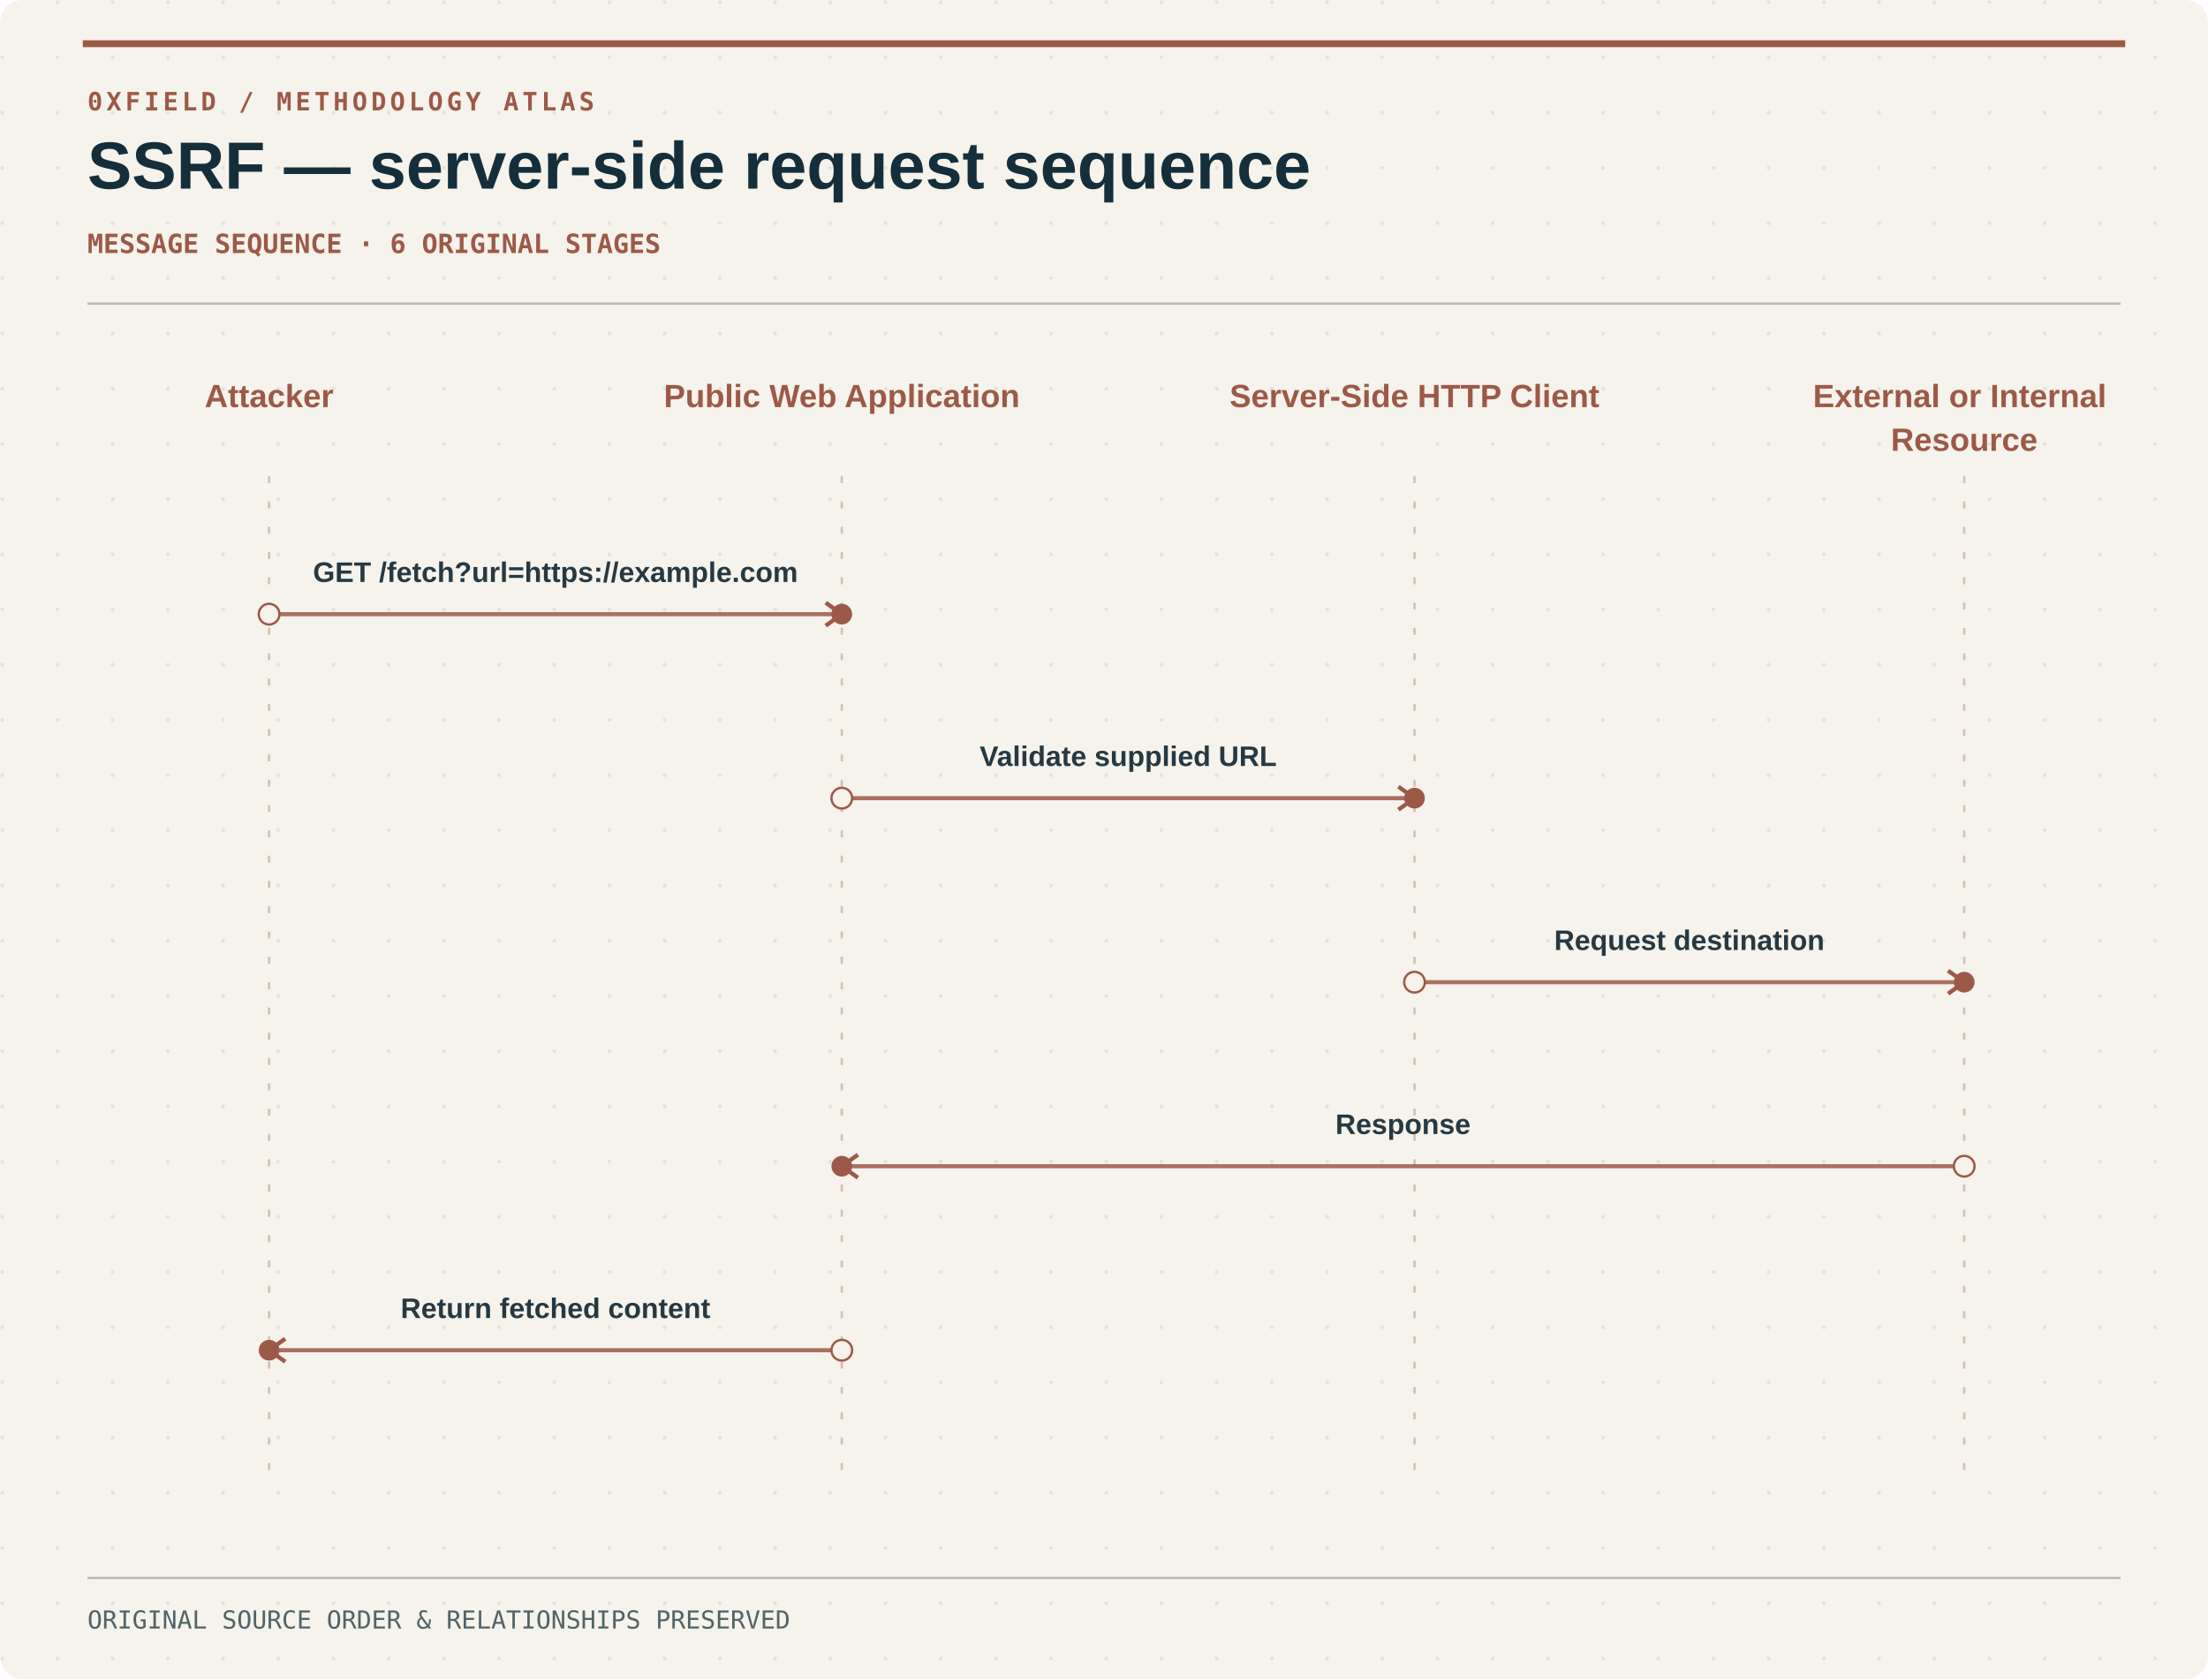
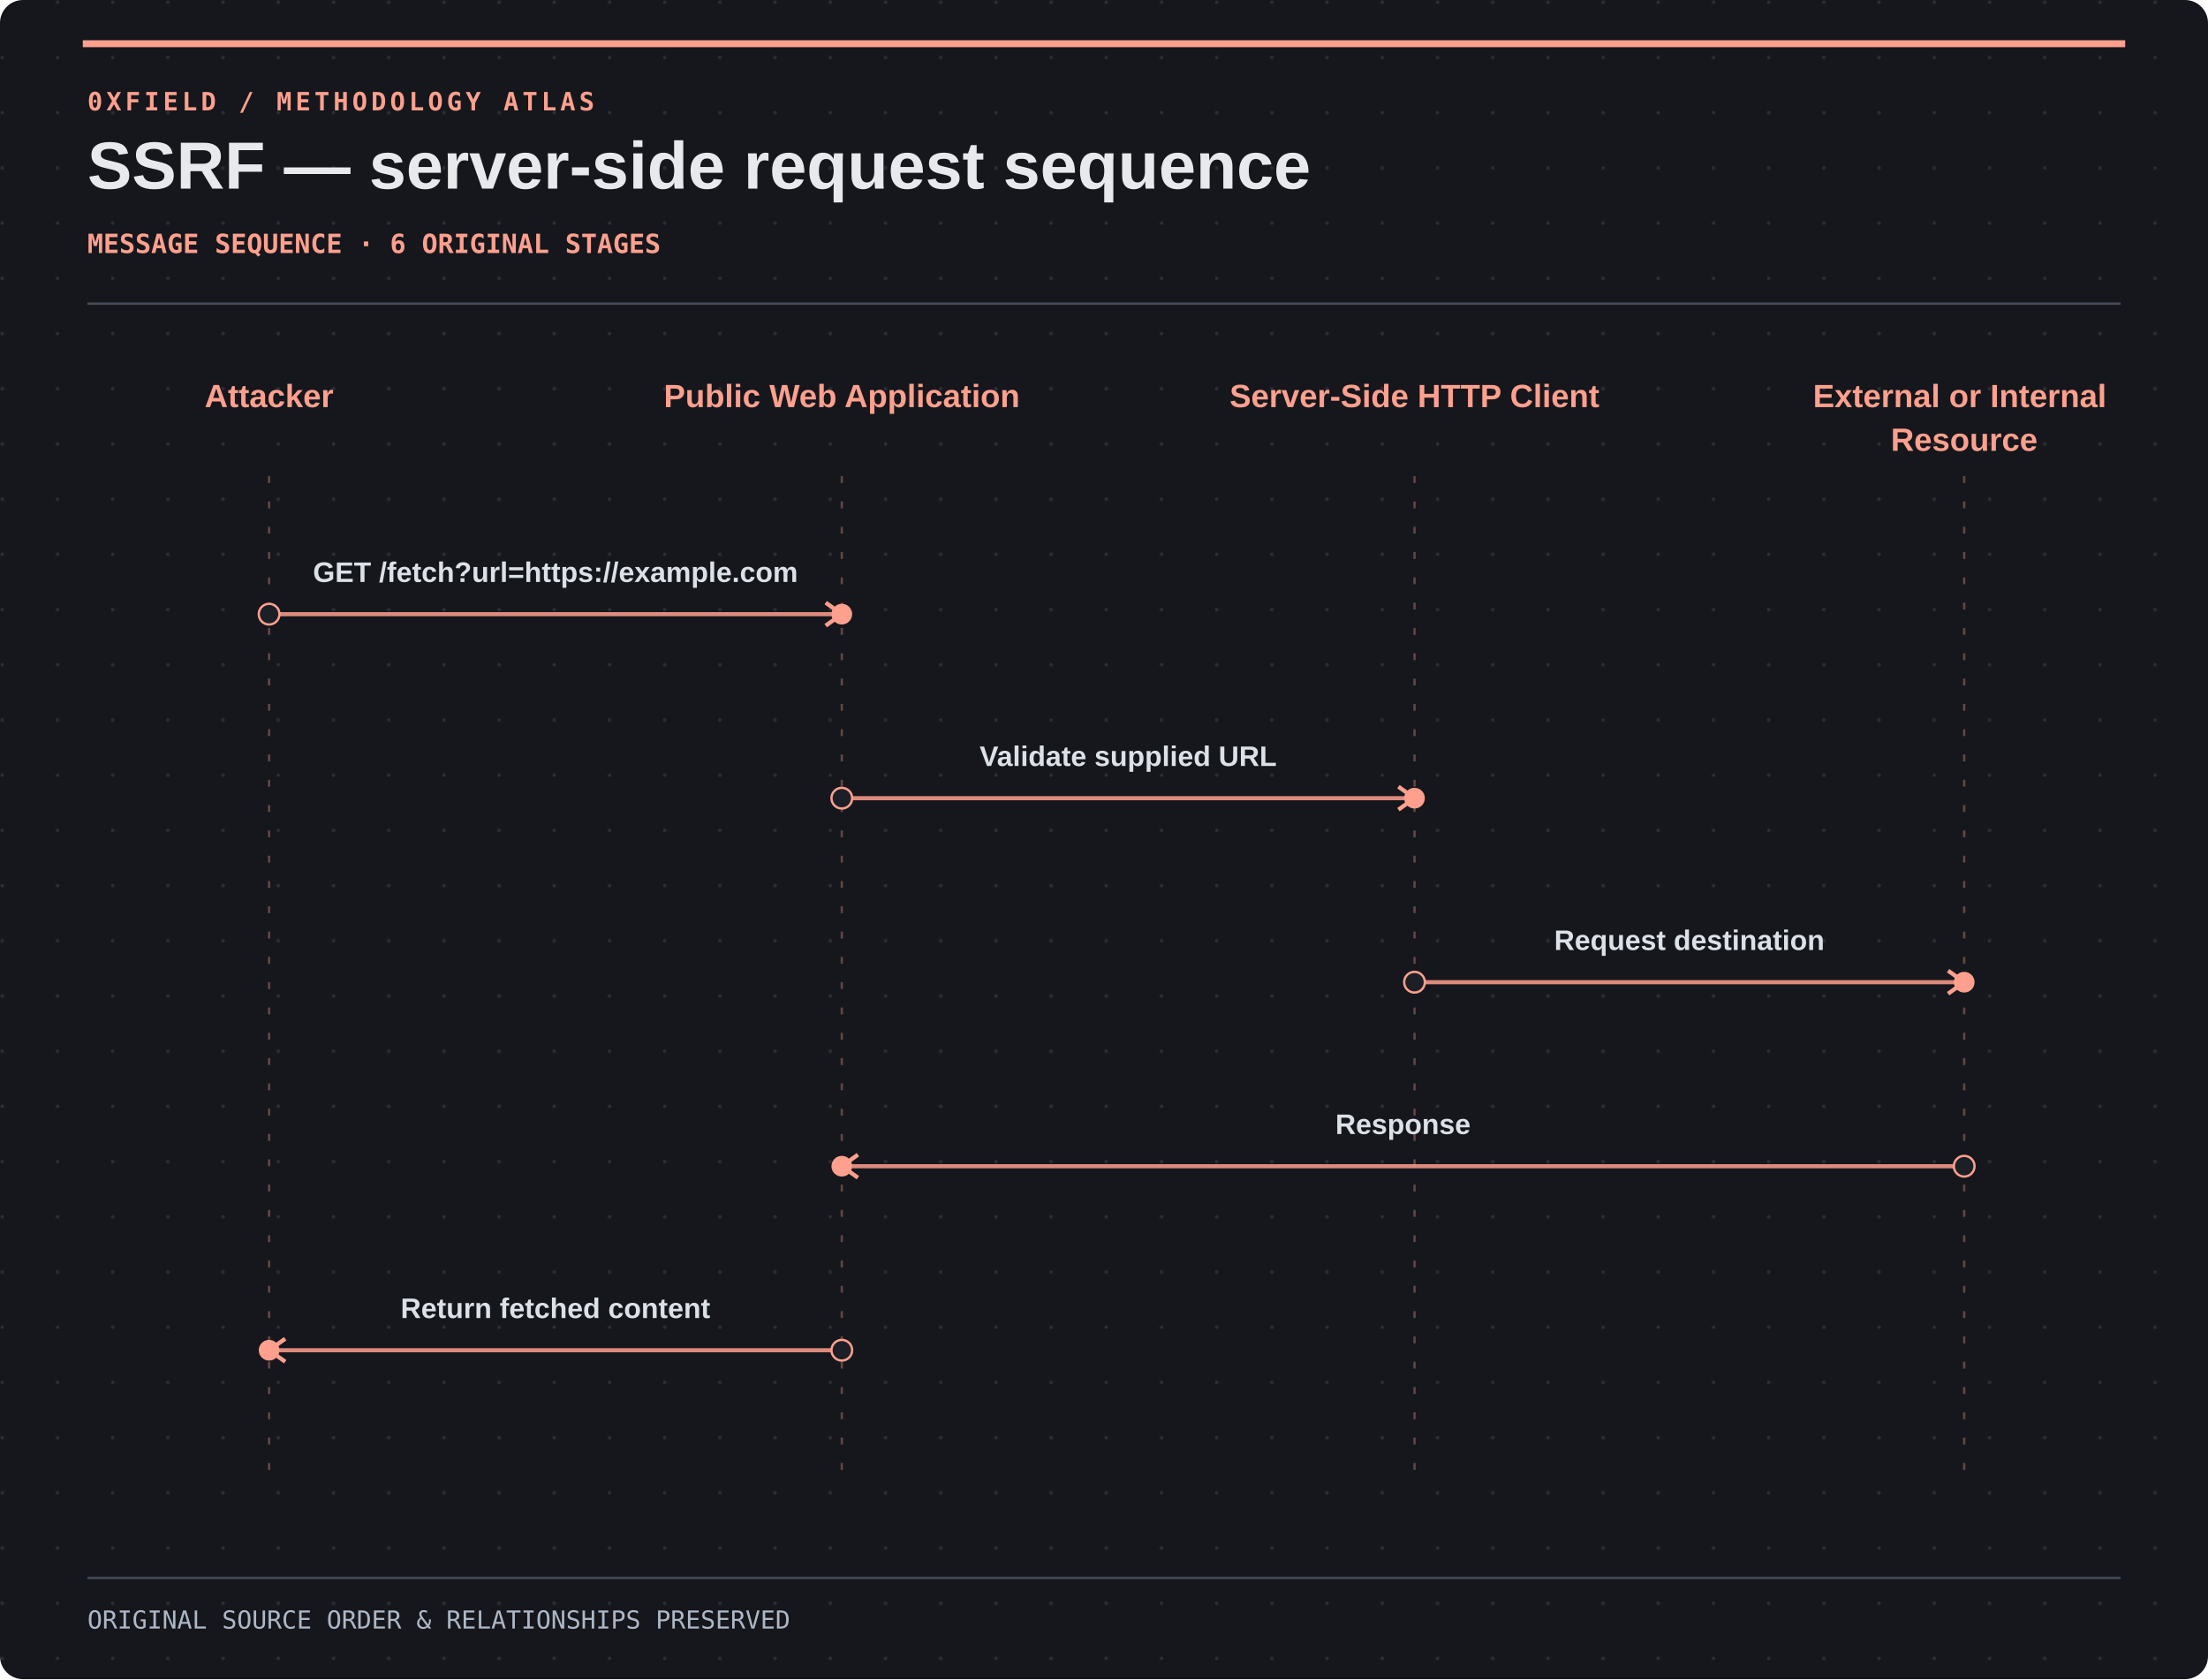
<svg xmlns="http://www.w3.org/2000/svg" width="960" height="730" viewBox="0 0 960 730" data-layout="sequence" role="img" aria-labelledby="atlas-title atlas-desc">
  <defs>
    <pattern id="atlas-dot" width="24" height="24" patternUnits="userSpaceOnUse">
-       <circle cx="1" cy="1" r=".8" fill="#8d9693" opacity=".19" />
+       <circle cx="1" cy="1" r=".8" fill="#8091a3" opacity=".19" />
    </pattern>
  </defs>
-   <rect width="960" height="730" rx="10" fill="#f5f3eb" />
+   <rect width="960" height="730" rx="10" fill="#15171c" />
  <rect width="960" height="730" rx="10" fill="url(#atlas-dot)" />
-   <path d="M36 19H924" stroke="#9d5948" stroke-width="3" />
-   <text x="38" y="48" font-family="Consolas,monospace" fill="#9d5948" font-size="11" letter-spacing="1.6" font-weight="700">0XFIELD  /  METHODOLOGY ATLAS</text>
-   <text x="38" y="82" font-family="Arial,Helvetica,sans-serif" font-weight="800" font-size="29" fill="#142e3c">SSRF — server-side request sequence</text>
-   <text x="38" y="110" font-family="Consolas,monospace" font-size="11.5" font-weight="700" fill="#9d5948">MESSAGE SEQUENCE  ·  6 ORIGINAL STAGES</text>
-   <path d="M38 132H922" stroke="#91a0a0" stroke-width="1" opacity=".68" />
-   <text x="117" y="177" font-family="Arial,Helvetica,sans-serif" font-size="14" font-weight="700" text-anchor="middle" fill="#9d5948">
+   <path d="M36 19H924" stroke="#ffa08e" stroke-width="3" />
+   <text x="38" y="48" font-family="Consolas,monospace" fill="#ffa08e" font-size="11" letter-spacing="1.6" font-weight="700">0XFIELD  /  METHODOLOGY ATLAS</text>
+   <text x="38" y="82" font-family="Arial,Helvetica,sans-serif" font-weight="800" font-size="29" fill="#e8e9ec">SSRF — server-side request sequence</text>
+   <text x="38" y="110" font-family="Consolas,monospace" font-size="11.5" font-weight="700" fill="#ffa08e">MESSAGE SEQUENCE  ·  6 ORIGINAL STAGES</text>
+   <path d="M38 132H922" stroke="#5c6674" stroke-width="1" opacity=".68" />
+   <text x="117" y="177" font-family="Arial,Helvetica,sans-serif" font-size="14" font-weight="700" text-anchor="middle" fill="#ffa08e">
    <tspan x="117" dy="0">Attacker</tspan>
  </text>
-   <path d="M117 207V640" stroke="#9d5948" stroke-dasharray="3 8" stroke-opacity=".34" />
-   <text x="366" y="177" font-family="Arial,Helvetica,sans-serif" font-size="14" font-weight="700" text-anchor="middle" fill="#9d5948">
+   <path d="M117 207V640" stroke="#ffa08e" stroke-dasharray="3 8" stroke-opacity=".34" />
+   <text x="366" y="177" font-family="Arial,Helvetica,sans-serif" font-size="14" font-weight="700" text-anchor="middle" fill="#ffa08e">
    <tspan x="366" dy="0">Public Web Application</tspan>
  </text>
-   <path d="M366 207V640" stroke="#9d5948" stroke-dasharray="3 8" stroke-opacity=".34" />
-   <text x="615" y="177" font-family="Arial,Helvetica,sans-serif" font-size="14" font-weight="700" text-anchor="middle" fill="#9d5948">
+   <path d="M366 207V640" stroke="#ffa08e" stroke-dasharray="3 8" stroke-opacity=".34" />
+   <text x="615" y="177" font-family="Arial,Helvetica,sans-serif" font-size="14" font-weight="700" text-anchor="middle" fill="#ffa08e">
    <tspan x="615" dy="0">Server-Side HTTP Client</tspan>
  </text>
-   <path d="M615 207V640" stroke="#9d5948" stroke-dasharray="3 8" stroke-opacity=".34" />
-   <text x="854" y="177" font-family="Arial,Helvetica,sans-serif" font-size="14" font-weight="700" text-anchor="middle" fill="#9d5948">
+   <path d="M615 207V640" stroke="#ffa08e" stroke-dasharray="3 8" stroke-opacity=".34" />
+   <text x="854" y="177" font-family="Arial,Helvetica,sans-serif" font-size="14" font-weight="700" text-anchor="middle" fill="#ffa08e">
    <tspan x="854" dy="0">External or Internal</tspan>
    <tspan x="854" dy="19">Resource</tspan>
  </text>
-   <path d="M854 207V640" stroke="#9d5948" stroke-dasharray="3 8" stroke-opacity=".34" />
+   <path d="M854 207V640" stroke="#ffa08e" stroke-dasharray="3 8" stroke-opacity=".34" />
  <g id="message-01">
-     <path d="M117 267H366" stroke="#9d5948" stroke-width="1.8" stroke-linejoin="round" fill="none" opacity=".85" />
-     <path d="M359 262L366 267L359 272" stroke="#9d5948" stroke-width="1.8" fill="none" />
-     <text x="241.5" y="253" font-family="Arial,Helvetica,sans-serif" font-size="12.3" font-weight="600" text-anchor="middle" fill="#263943">
+     <path d="M117 267H366" stroke="#ffa08e" stroke-width="1.8" stroke-linejoin="round" fill="none" opacity=".85" />
+     <path d="M359 262L366 267L359 272" stroke="#ffa08e" stroke-width="1.8" fill="none" />
+     <text x="241.5" y="253" font-family="Arial,Helvetica,sans-serif" font-size="12.3" font-weight="600" text-anchor="middle" fill="#dce1e8">
      <tspan x="241.5" dy="0">GET /fetch?url=https://example.com</tspan>
    </text>
-     <circle cx="117" cy="267" r="4.5" fill="#f5f3ea" stroke="#9d5948" />
-     <circle cx="366" cy="267" r="4.5" fill="#9d5948" />
+     <circle cx="117" cy="267" r="4.5" fill="#1c1f26" stroke="#ffa08e" />
+     <circle cx="366" cy="267" r="4.5" fill="#ffa08e" />
  </g>
  <g id="message-02">
-     <path d="M366 347H615" stroke="#9d5948" stroke-width="1.8" stroke-linejoin="round" fill="none" opacity=".85" />
-     <path d="M608 342L615 347L608 352" stroke="#9d5948" stroke-width="1.8" fill="none" />
-     <text x="490.5" y="333" font-family="Arial,Helvetica,sans-serif" font-size="12.3" font-weight="600" text-anchor="middle" fill="#263943">
+     <path d="M366 347H615" stroke="#ffa08e" stroke-width="1.8" stroke-linejoin="round" fill="none" opacity=".85" />
+     <path d="M608 342L615 347L608 352" stroke="#ffa08e" stroke-width="1.8" fill="none" />
+     <text x="490.5" y="333" font-family="Arial,Helvetica,sans-serif" font-size="12.3" font-weight="600" text-anchor="middle" fill="#dce1e8">
      <tspan x="490.5" dy="0">Validate supplied URL</tspan>
    </text>
-     <circle cx="366" cy="347" r="4.5" fill="#f5f3ea" stroke="#9d5948" />
-     <circle cx="615" cy="347" r="4.5" fill="#9d5948" />
+     <circle cx="366" cy="347" r="4.5" fill="#1c1f26" stroke="#ffa08e" />
+     <circle cx="615" cy="347" r="4.5" fill="#ffa08e" />
  </g>
  <g id="message-03">
-     <path d="M615 427H854" stroke="#9d5948" stroke-width="1.8" stroke-linejoin="round" fill="none" opacity=".85" />
-     <path d="M847 422L854 427L847 432" stroke="#9d5948" stroke-width="1.8" fill="none" />
-     <text x="734.5" y="413" font-family="Arial,Helvetica,sans-serif" font-size="12.3" font-weight="600" text-anchor="middle" fill="#263943">
+     <path d="M615 427H854" stroke="#ffa08e" stroke-width="1.8" stroke-linejoin="round" fill="none" opacity=".85" />
+     <path d="M847 422L854 427L847 432" stroke="#ffa08e" stroke-width="1.8" fill="none" />
+     <text x="734.5" y="413" font-family="Arial,Helvetica,sans-serif" font-size="12.3" font-weight="600" text-anchor="middle" fill="#dce1e8">
      <tspan x="734.5" dy="0">Request destination</tspan>
    </text>
-     <circle cx="615" cy="427" r="4.5" fill="#f5f3ea" stroke="#9d5948" />
-     <circle cx="854" cy="427" r="4.5" fill="#9d5948" />
+     <circle cx="615" cy="427" r="4.5" fill="#1c1f26" stroke="#ffa08e" />
+     <circle cx="854" cy="427" r="4.5" fill="#ffa08e" />
  </g>
  <g id="message-04">
-     <path d="M854 507H366" stroke="#9d5948" stroke-width="1.8" stroke-linejoin="round" fill="none" opacity=".85" />
-     <path d="M373 502L366 507L373 512" stroke="#9d5948" stroke-width="1.8" fill="none" />
-     <text x="610" y="493" font-family="Arial,Helvetica,sans-serif" font-size="12.3" font-weight="600" text-anchor="middle" fill="#263943">
+     <path d="M854 507H366" stroke="#ffa08e" stroke-width="1.8" stroke-linejoin="round" fill="none" opacity=".85" />
+     <path d="M373 502L366 507L373 512" stroke="#ffa08e" stroke-width="1.8" fill="none" />
+     <text x="610" y="493" font-family="Arial,Helvetica,sans-serif" font-size="12.3" font-weight="600" text-anchor="middle" fill="#dce1e8">
      <tspan x="610" dy="0">Response</tspan>
    </text>
-     <circle cx="854" cy="507" r="4.5" fill="#f5f3ea" stroke="#9d5948" />
-     <circle cx="366" cy="507" r="4.5" fill="#9d5948" />
+     <circle cx="854" cy="507" r="4.5" fill="#1c1f26" stroke="#ffa08e" />
+     <circle cx="366" cy="507" r="4.5" fill="#ffa08e" />
  </g>
  <g id="message-05">
-     <path d="M366 587H117" stroke="#9d5948" stroke-width="1.8" stroke-linejoin="round" fill="none" opacity=".85" />
-     <path d="M124 582L117 587L124 592" stroke="#9d5948" stroke-width="1.8" fill="none" />
-     <text x="241.5" y="573" font-family="Arial,Helvetica,sans-serif" font-size="12.3" font-weight="600" text-anchor="middle" fill="#263943">
+     <path d="M366 587H117" stroke="#ffa08e" stroke-width="1.8" stroke-linejoin="round" fill="none" opacity=".85" />
+     <path d="M124 582L117 587L124 592" stroke="#ffa08e" stroke-width="1.8" fill="none" />
+     <text x="241.5" y="573" font-family="Arial,Helvetica,sans-serif" font-size="12.3" font-weight="600" text-anchor="middle" fill="#dce1e8">
      <tspan x="241.5" dy="0">Return fetched content</tspan>
    </text>
-     <circle cx="366" cy="587" r="4.5" fill="#f5f3ea" stroke="#9d5948" />
-     <circle cx="117" cy="587" r="4.5" fill="#9d5948" />
+     <circle cx="366" cy="587" r="4.5" fill="#1c1f26" stroke="#ffa08e" />
+     <circle cx="117" cy="587" r="4.5" fill="#ffa08e" />
  </g>
  <g id="stage-index" />
-   <path d="M38 686H922" stroke="#91a0a0" stroke-width="1" opacity=".65" />
-   <text x="38" y="708" fill="#52636a" font-family="Consolas,monospace" font-size="10.8">ORIGINAL SOURCE ORDER &amp; RELATIONSHIPS PRESERVED</text>
+   <path d="M38 686H922" stroke="#5c6674" stroke-width="1" opacity=".65" />
+   <text x="38" y="708" fill="#aeb7c5" font-family="Consolas,monospace" font-size="10.8">ORIGINAL SOURCE ORDER &amp; RELATIONSHIPS PRESERVED</text>
</svg>
